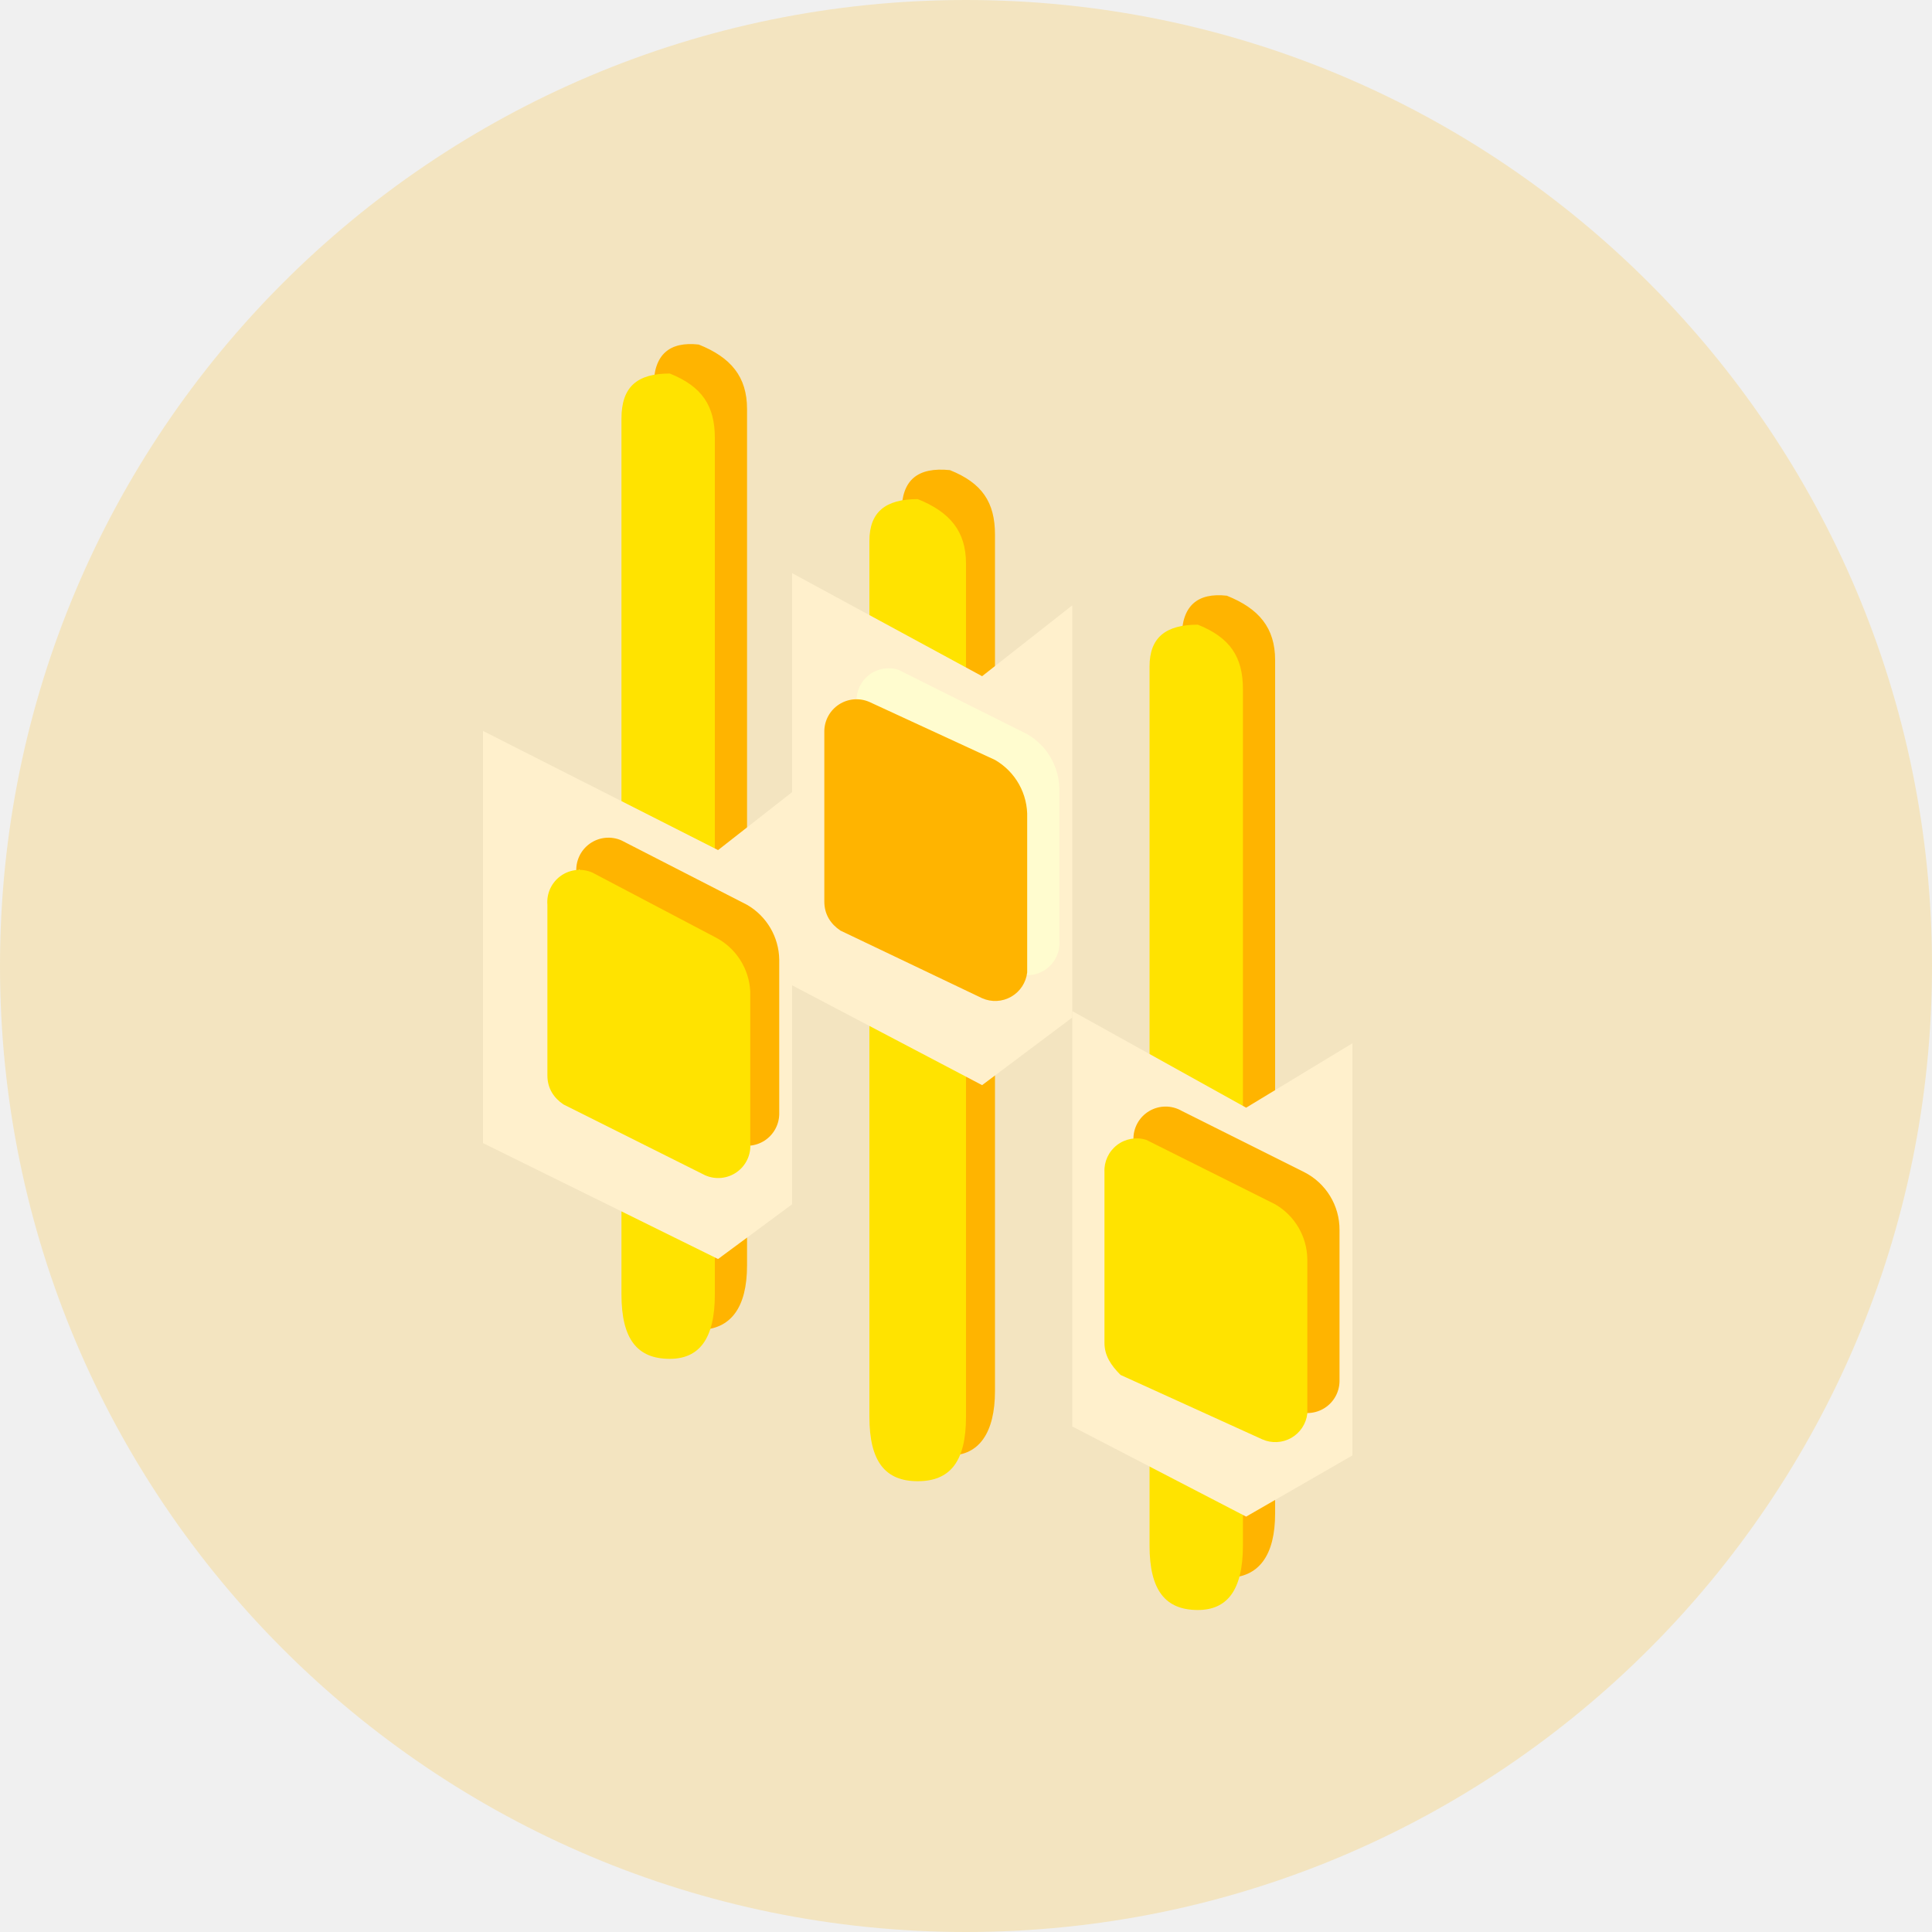
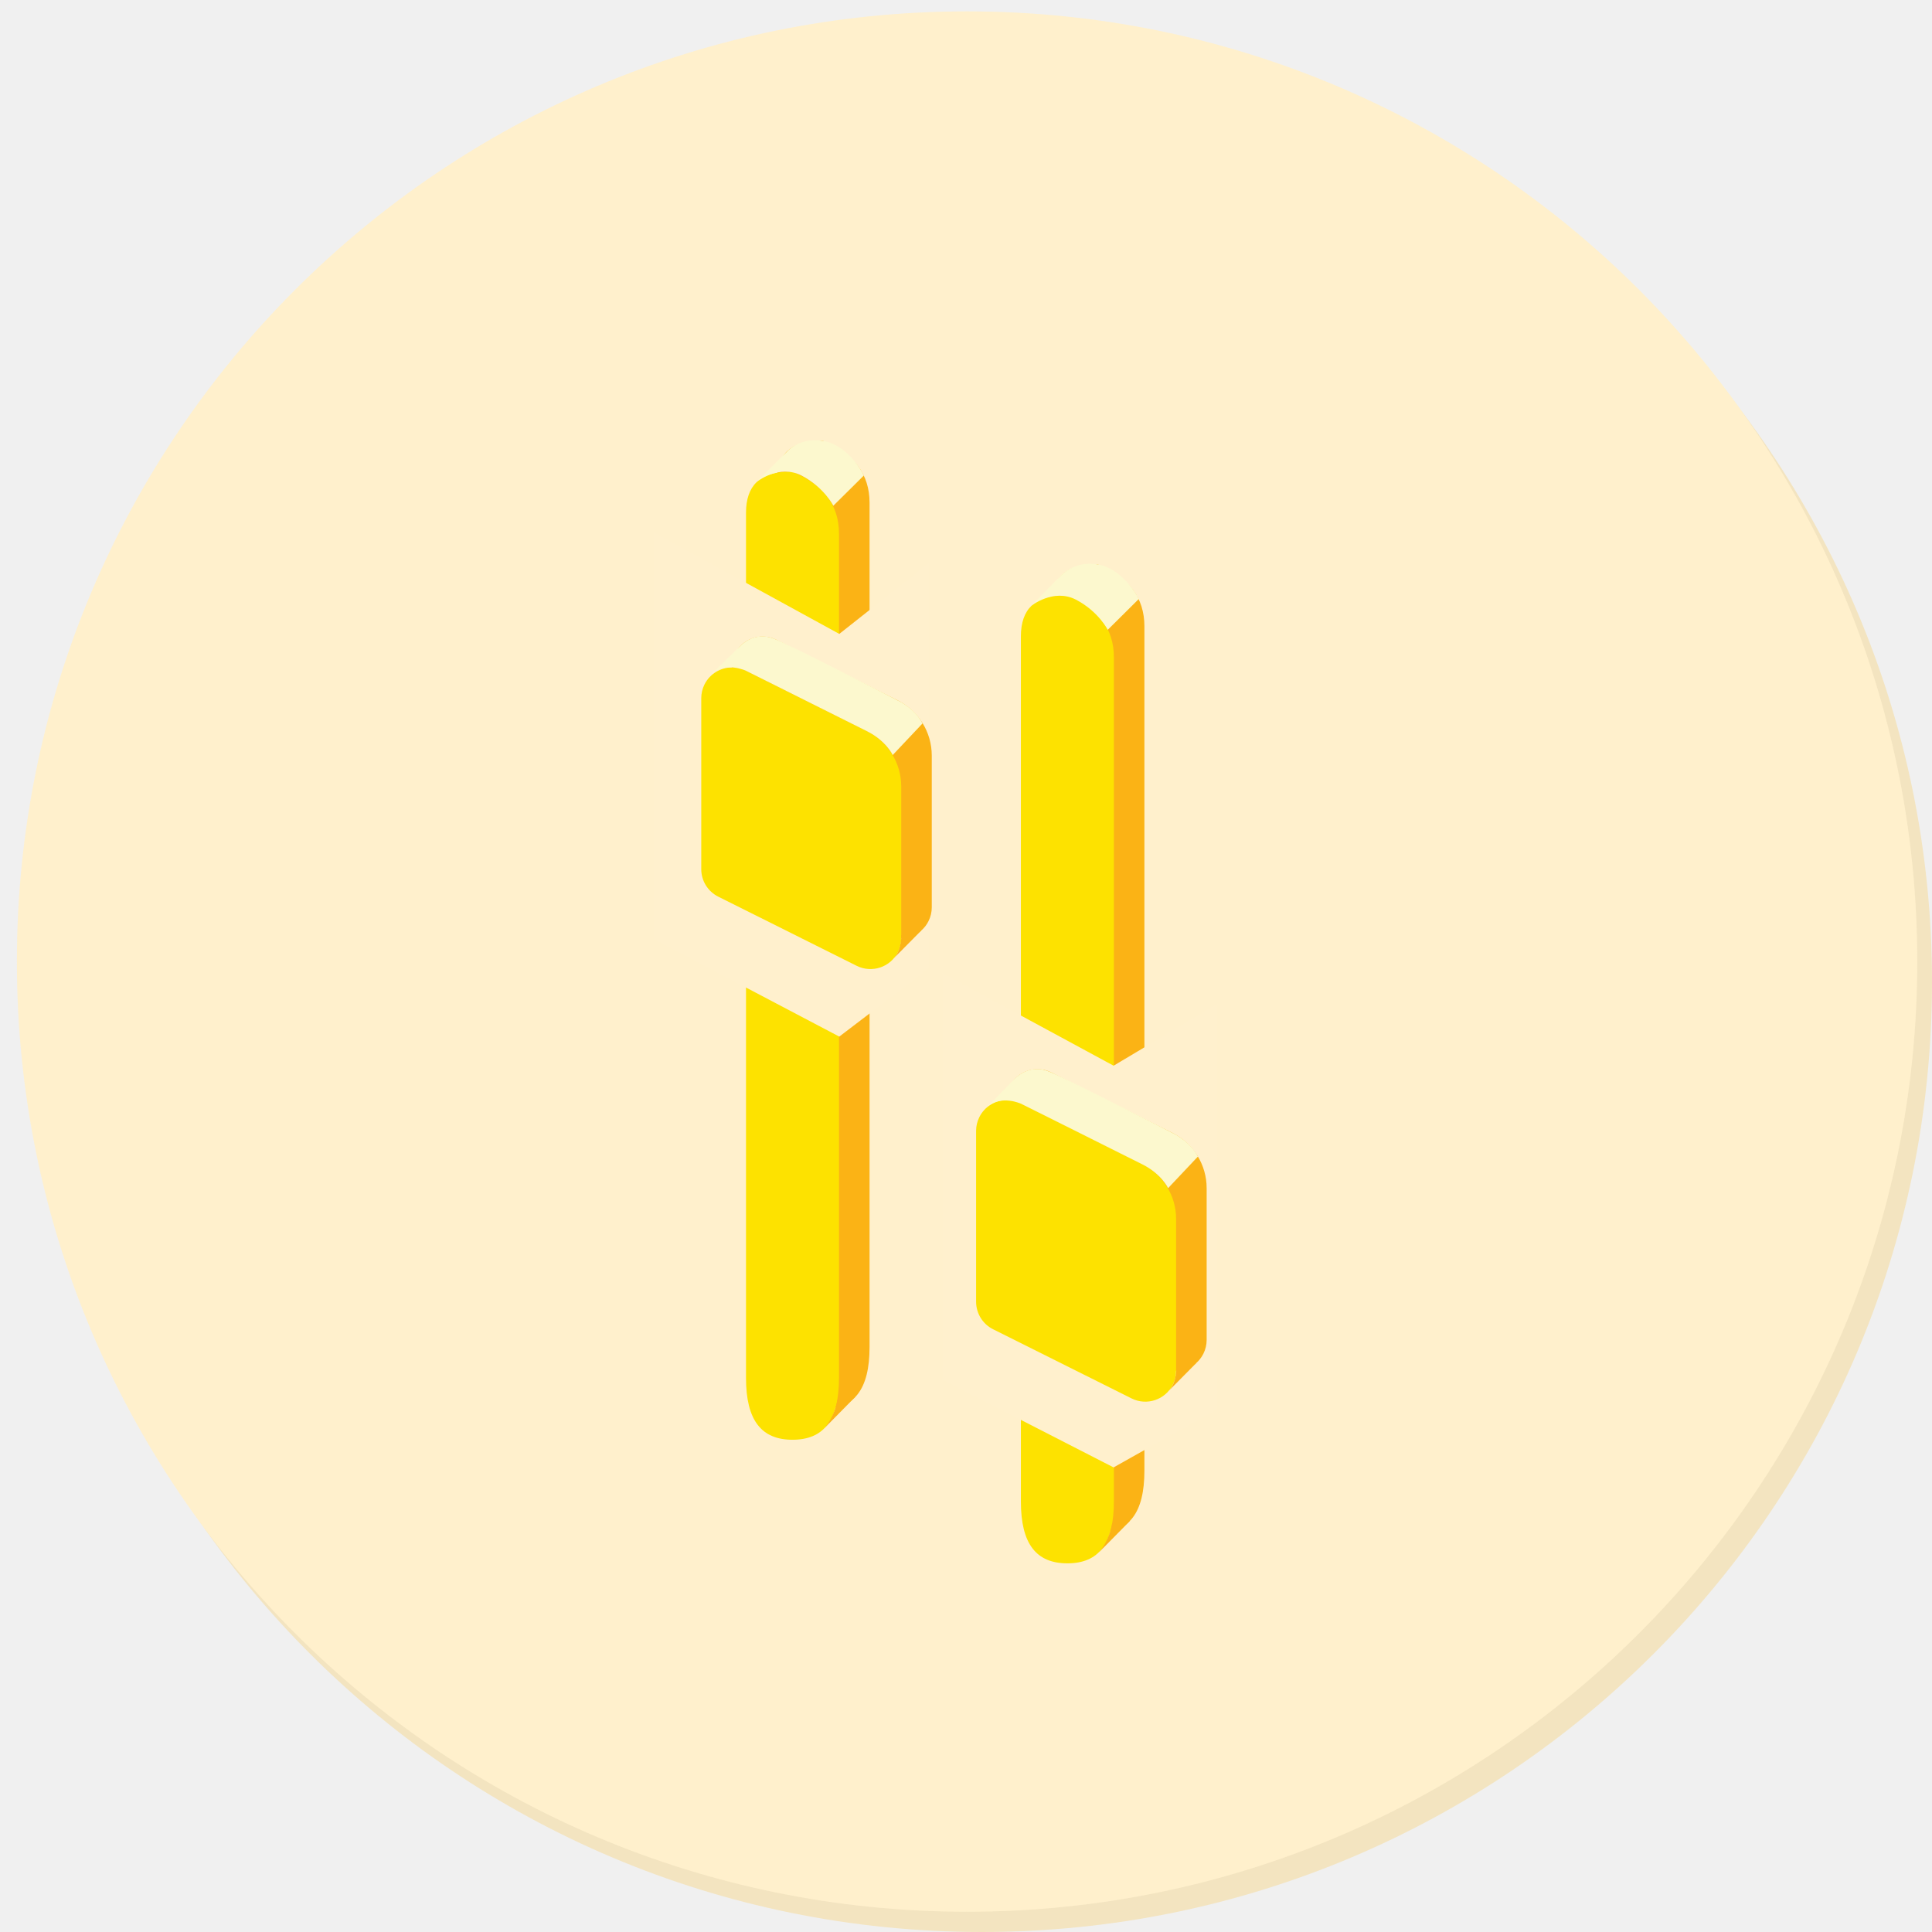
- <svg xmlns="http://www.w3.org/2000/svg" width="60" height="60" viewBox="0 0 60 60">
-   <g fill="none" fill-rule="evenodd">
-     <circle fill="#FFB400" fill-rule="nonzero" opacity=".2" cx="30" cy="30" r="30" />
-     <path d="M20.3 12c0-1 .5-1.4 1.4-1.3 1 .4 1.5 1 1.5 2v26.6c0 1.3-.5 2-1.5 2s-1.4-.7-1.4-2V12z" fill="#FFB400" fill-rule="nonzero" />
-     <path d="M19.3 13c0-1 .5-1.4 1.5-1.4 1 .4 1.4 1 1.4 2v26.6c0 1.4-.5 2-1.4 2-1 0-1.5-.6-1.5-2V13z" fill="#FFE300" fill-rule="nonzero" />
-     <path fill="#FFF0CC" fill-rule="nonzero" d="M15 35.5l7.3 3.6 2.3-1.7V24.6l-2.3 1.8-7.3-3.7z" />
-     <path d="M18 27v5.4c0 .4.1.7.5.9l4.3 2.2a1 1 0 0 0 1.4-.9v-4.8a2 2 0 0 0-1-1.7l-3.9-2a1 1 0 0 0-1.4 1z" fill="#FFB400" />
-     <path d="M17 28v5.4c0 .4.2.7.5.9l4.4 2.2a1 1 0 0 0 1.4-1v-4.7a2 2 0 0 0-1.1-1.7l-3.8-2a1 1 0 0 0-1.4 1z" fill="#FFE300" />
-     <g>
-       <path d="M28 15.9c0-1 .5-1.4 1.5-1.3 1 .4 1.4 1 1.4 2v26.6c0 1.3-.5 2-1.4 2-1 0-1.5-.7-1.5-2V15.9z" fill="#FFB400" fill-rule="nonzero" />
-       <path d="M27 16.8c0-.9.5-1.3 1.5-1.3 1 .4 1.5 1 1.5 2V44c0 1.4-.5 2-1.5 2s-1.5-.6-1.5-2V16.8z" fill="#FFE300" fill-rule="nonzero" />
-       <path fill="#FFF0CC" fill-rule="nonzero" d="M24.6 30.6l5.9 3.1 2.8-2.1V18.8L30.5 21l-5.9-3.2z" />
-       <path d="M26.6 21.7v5.4c0 .4.2.7.5.9l4.4 2.2a1 1 0 0 0 1.4-1v-4.7a2 2 0 0 0-1-1.7l-4-2a1 1 0 0 0-1.3 1z" fill="#FFFCCF" />
-       <path d="M25.6 22.7V28c0 .4.2.7.5.9l4.4 2.1a1 1 0 0 0 1.4-.8v-4.8a2 2 0 0 0-1-1.8L27 21.8a1 1 0 0 0-1.4.9z" fill="#FFB400" />
-     </g>
-     <g>
-       <path d="M36.7 19.8c0-1 .5-1.4 1.4-1.3 1 .4 1.5 1 1.5 2V47c0 1.3-.5 2-1.5 2s-1.4-.7-1.4-2V19.8z" fill="#FFB400" fill-rule="nonzero" />
-       <path d="M35.7 20.7c0-.9.5-1.3 1.5-1.3 1 .4 1.4 1 1.4 2V48c0 1.4-.5 2-1.4 2-1 0-1.5-.6-1.5-2V20.7z" fill="#FFE300" fill-rule="nonzero" />
-       <path fill="#FFF0CC" fill-rule="nonzero" d="M33.3 44.3l5.4 2.8 3.3-1.9V32.4l-3.3 2-5.4-3z" />
-       <path d="M35.3 35.4v5.4c0 .3.2.7.5.8l4.4 2.2a1 1 0 0 0 1.4-.9v-4.7a2 2 0 0 0-1.1-1.8l-3.8-1.9a1 1 0 0 0-1.5.9z" fill="#FFB400" />
-       <path d="M34.3 36.3v5.4c0 .4.2.7.5 1l4.4 2a1 1 0 0 0 1.4-.8v-4.8a2 2 0 0 0-1-1.7l-4-2a1 1 0 0 0-1.3 1z" fill="#FFE300" />
+ <svg xmlns="http://www.w3.org/2000/svg" xmlns:xlink="http://www.w3.org/1999/xlink" width="61px" height="61px" viewBox="0 0 61 61" version="1.1">
+   <defs>
+     <path d="M30.534,60 C47.102,60 60.534,46.568 60.534,30 C60.534,13.432 47.102,0 30.534,0 C13.966,0 0.534,13.432 0.534,30 C0.534,46.568 13.966,60 30.534,60 Z" id="path-1" />
+     <path d="M0.519,1.853 L0.519,29.171 C0.519,30.517 1.011,31.122 1.987,31.122 C2.963,31.122 3.455,30.517 3.455,29.171 L3.455,2.513 C3.455,1.615 2.965,0.964 1.987,0.561 C1.949,0.56 1.912,0.559 1.876,0.559 C0.972,0.559 0.519,0.991 0.519,1.853 Z" id="path-3" />
+     <path d="M0.554,1.829 L0.554,29.146 C0.554,30.493 1.047,31.098 2.022,31.098 C2.998,31.098 3.49,30.493 3.49,29.146 L3.49,2.489 C3.49,1.59 3.002,0.94 2.022,0.537 C1.984,0.536 1.946,0.536 1.909,0.536 C1.006,0.536 0.554,0.968 0.554,1.829 Z" id="path-5" />
+     <path d="M0.208,1.276 C0.141,1.41 0.105,1.559 0.105,1.71 L0.105,7.107 C0.105,7.475 0.313,7.812 0.643,7.975 L5.013,10.159 C5.493,10.398 6.077,10.204 6.316,9.724 C6.384,9.588 6.419,9.44 6.419,9.289 L6.419,4.494 C6.419,3.757 6.002,3.084 5.344,2.754 L1.512,0.84 C1.373,0.771 1.224,0.738 1.078,0.738 C0.721,0.738 0.378,0.935 0.208,1.276 Z" id="path-7" />
+     <path d="M0.243,1.251 C0.176,1.386 0.141,1.535 0.141,1.686 L0.141,7.083 C0.141,7.45 0.349,7.787 0.679,7.951 L5.048,10.134 C5.529,10.374 6.112,10.179 6.352,9.7 C6.42,9.564 6.455,9.415 6.455,9.265 L6.455,4.47 C6.455,3.733 6.038,3.06 5.38,2.73 L1.547,0.816 C1.408,0.746 1.259,0.713 1.113,0.713 C0.757,0.713 0.414,0.91 0.243,1.251 Z" id="path-9" />
+     <path d="M0.197,1.756 L0.197,29.073 C0.197,30.421 0.689,31.025 1.665,31.025 C2.641,31.025 3.133,30.421 3.133,29.073 L3.133,2.415 C3.133,1.517 2.643,0.866 1.665,0.464 C1.626,0.462 1.589,0.462 1.552,0.462 C0.649,0.462 0.197,0.894 0.197,1.756 Z" id="path-11" />
+     <path d="M0.233,1.732 L0.233,29.049 C0.233,30.396 0.725,31 1.701,31 C2.677,31 3.169,30.396 3.169,29.049 L3.169,2.391 C3.169,1.493 2.679,0.842 1.701,0.44 C1.662,0.438 1.625,0.438 1.588,0.438 C0.685,0.438 0.233,0.87 0.233,1.732 Z" id="path-13" />
+     <path d="M0.887,0.934 C0.819,1.069 0.784,1.218 0.784,1.369 L0.784,6.764 C0.784,7.133 0.992,7.47 1.321,7.635 L5.691,9.817 C6.171,10.057 6.755,9.862 6.995,9.382 C7.062,9.248 7.098,9.098 7.098,8.948 L7.098,4.153 C7.098,3.416 6.681,2.742 6.022,2.413 L2.19,0.5 C2.05,0.429 1.902,0.397 1.756,0.397 C1.4,0.397 1.057,0.593 0.887,0.934 Z" id="path-15" />
+     <path d="M0.922,0.91 C0.854,1.045 0.819,1.193 0.819,1.344 L0.819,6.74 C0.819,7.109 1.027,7.446 1.357,7.61 L5.727,9.793 C6.208,10.033 6.791,9.838 7.031,9.357 C7.099,9.223 7.134,9.074 7.134,8.923 L7.134,4.128 C7.134,3.391 6.717,2.718 6.058,2.388 L2.226,0.475 C2.087,0.406 1.938,0.373 1.791,0.373 C1.435,0.373 1.092,0.569 0.922,0.91 Z" id="path-17" />
+   </defs>
+   <g id="Icons" stroke="none" stroke-width="1" fill="none" fill-rule="evenodd">
+     <g id="Artboard" transform="translate(-137, -220)">
+       <g id="1" transform="translate(93, 176)">
+         <g id="picto">
+           <g id="personnalisation" transform="translate(44, 44)">
+             <circle id="Oval-4" fill="#FFB400" fill-rule="nonzero" opacity="0.2" cx="31" cy="31" r="30" />
+             <g id="curseurs">
+               <g id="Group-3" transform="translate(0, 0.36)">
+                 <mask id="mask-2" fill="white">
+                   <use xlink:href="#path-1" />
+                 </mask>
+                 <use id="Clip-2" fill="#FFF0CC" xlink:href="#path-1" />
+                 <polygon id="Fill-1" fill="#FFF0CC" opacity="0.2" mask="url(#mask-2)" points="-4.466 65 65.534 65 65.534 -5 -4.466 -5" />
+               </g>
+               <g id="Group-6" transform="translate(24, 13.36)">
+                 <mask id="mask-4" fill="white">
+                   <use xlink:href="#path-3" />
+                 </mask>
+                 <g id="Clip-5" />
+                 <polygon id="Fill-4" fill="#FBB315" mask="url(#mask-4)" points="-4.481 36.122 8.455 36.122 8.455 -4.441 -4.481 -4.441" />
+               </g>
+               <g id="Group-9" transform="translate(23, 14.36)">
+                 <mask id="mask-6" fill="white">
+                   <use xlink:href="#path-5" />
+                 </mask>
+                 <g id="Clip-8" />
+                 <polygon id="Fill-7" fill="#FDE200" mask="url(#mask-6)" points="-4.445 36.098 8.491 36.098 8.491 -4.465 -4.445 -4.465" />
+               </g>
+               <polygon id="Fill-10" fill="#FFF0CD" points="20.643 29.649 26.499 32.729 29.322 30.577 29.322 17.784 26.499 20.015 20.643 16.809" />
+               <g id="Group-13" transform="translate(23, 19.36)">
+                 <mask id="mask-8" fill="white">
+                   <use xlink:href="#path-7" />
+                 </mask>
+                 <g id="Clip-12" />
+                 <polygon id="Fill-11" fill="#FBB315" mask="url(#mask-8)" points="-4.895 15.261 11.419 15.261 11.419 -4.262 -4.895 -4.262" />
+               </g>
+               <g id="Group-16" transform="translate(22, 20.36)">
+                 <mask id="mask-10" fill="white">
+                   <use xlink:href="#path-9" />
+                 </mask>
+                 <g id="Clip-15" />
+                 <polygon id="Fill-14" fill="#FDE200" mask="url(#mask-10)" points="-4.859 15.236 11.455 15.236 11.455 -4.287 -4.859 -4.287" />
+               </g>
+               <g id="Group-19" transform="translate(33, 17.36)">
+                 <mask id="mask-12" fill="white">
+                   <use xlink:href="#path-11" />
+                 </mask>
+                 <g id="Clip-18" />
+                 <polygon id="Fill-17" fill="#FBB315" mask="url(#mask-12)" points="-4.803 36.024 8.133 36.024 8.133 -4.539 -4.803 -4.539" />
+               </g>
+               <g id="Group-22" transform="translate(32, 18.36)">
+                 <mask id="mask-14" fill="white">
+                   <use xlink:href="#path-13" />
+                 </mask>
+                 <g id="Clip-21" />
+                 <polygon id="Fill-20" fill="#FDE200" mask="url(#mask-14)" points="-4.767 36 8.169 36 8.169 -4.563 -4.767 -4.563" />
+               </g>
+               <polygon id="Fill-23" fill="#FFF0CD" points="29.754 43.561 35.16 46.331 38.433 44.49 38.433 31.697 35.16 33.648 29.754 30.722" />
+               <g id="Group-26" transform="translate(31, 33.36)">
+                 <mask id="mask-16" fill="white">
+                   <use xlink:href="#path-15" />
+                 </mask>
+                 <g id="Clip-25" />
+                 <polygon id="Fill-24" fill="#FBB315" mask="url(#mask-16)" points="-4.216 14.92 12.098 14.92 12.098 -4.604 -4.216 -4.604" />
+               </g>
+               <g id="Group-29" transform="translate(30, 34.36)">
+                 <mask id="mask-18" fill="white">
+                   <use xlink:href="#path-17" />
+                 </mask>
+                 <g id="Clip-28" />
+                 <polygon id="Fill-27" fill="#FDE200" mask="url(#mask-18)" points="-4.18 14.896 12.134 14.896 12.134 -4.628 -4.18 -4.628" />
+               </g>
+               <g id="Group-46" transform="translate(22, 13.36)">
+                 <path d="M0.478,7.911 L1.375,7.033 C1.375,7.033 1.783,6.574 2.398,6.79 C2.867,6.955 6.344,8.755 6.344,8.755 C6.344,8.755 6.868,8.981 7.128,9.481 L6.186,10.479 C6.186,10.479 5.978,10.032 5.379,9.73 C4.699,9.388 1.547,7.816 1.547,7.816 C1.547,7.816 0.921,7.523 0.478,7.911" id="Fill-30" fill="#FCF8CE" />
+                 <path d="M6.219,16.898 L7.094,16.014 L6.456,16.159 C6.456,16.159 6.482,16.614 6.219,16.898" id="Fill-32" fill="#FBB315" />
+                 <path d="M9.173,21.586 L10.038,20.703 C10.038,20.703 10.449,20.233 11.065,20.45 C11.534,20.615 15.023,22.413 15.023,22.413 C15.023,22.413 15.563,22.656 15.823,23.156 L14.881,24.154 C14.881,24.154 14.673,23.708 14.074,23.406 C13.394,23.063 10.242,21.491 10.242,21.491 C10.242,21.491 9.616,21.198 9.173,21.586" id="Fill-34" fill="#FCF8CE" />
+                 <path d="M14.904,30.552 L15.779,29.668 L15.141,29.812 C15.141,29.812 15.167,30.268 14.904,30.552" id="Fill-36" fill="#FBB315" />
+                 <path d="M1.893,1.853 L2.879,0.867 C2.879,0.867 3.252,0.447 3.987,0.561 C4.722,0.675 5.212,1.488 5.272,1.657 L4.311,2.608 C4.311,2.608 4.02,2.027 3.31,1.657 C2.599,1.286 1.893,1.853 1.893,1.853" id="Fill-38" fill="#FCF8CE" />
+                 <path d="M5.01,30.739 L4.029,31.733 C4.029,31.733 4.351,31.383 4.448,30.811 L5.01,30.739 Z" id="Fill-40" fill="#FBB315" />
+                 <path d="M10.557,5.771 L11.496,4.811 C11.496,4.811 11.911,4.343 12.646,4.458 C13.38,4.573 13.893,5.385 13.953,5.555 L12.975,6.526 C12.975,6.526 12.684,5.945 11.974,5.575 C11.263,5.204 10.557,5.771 10.557,5.771" id="Fill-42" fill="#FCF8CE" />
+                 <path d="M13.678,34.66 L12.697,35.654 C12.697,35.654 13.019,35.304 13.116,34.732 L13.678,34.66 Z" id="Fill-44" fill="#FBB315" />
+               </g>
+             </g>
+           </g>
+         </g>
+       </g>
    </g>
  </g>
</svg>
